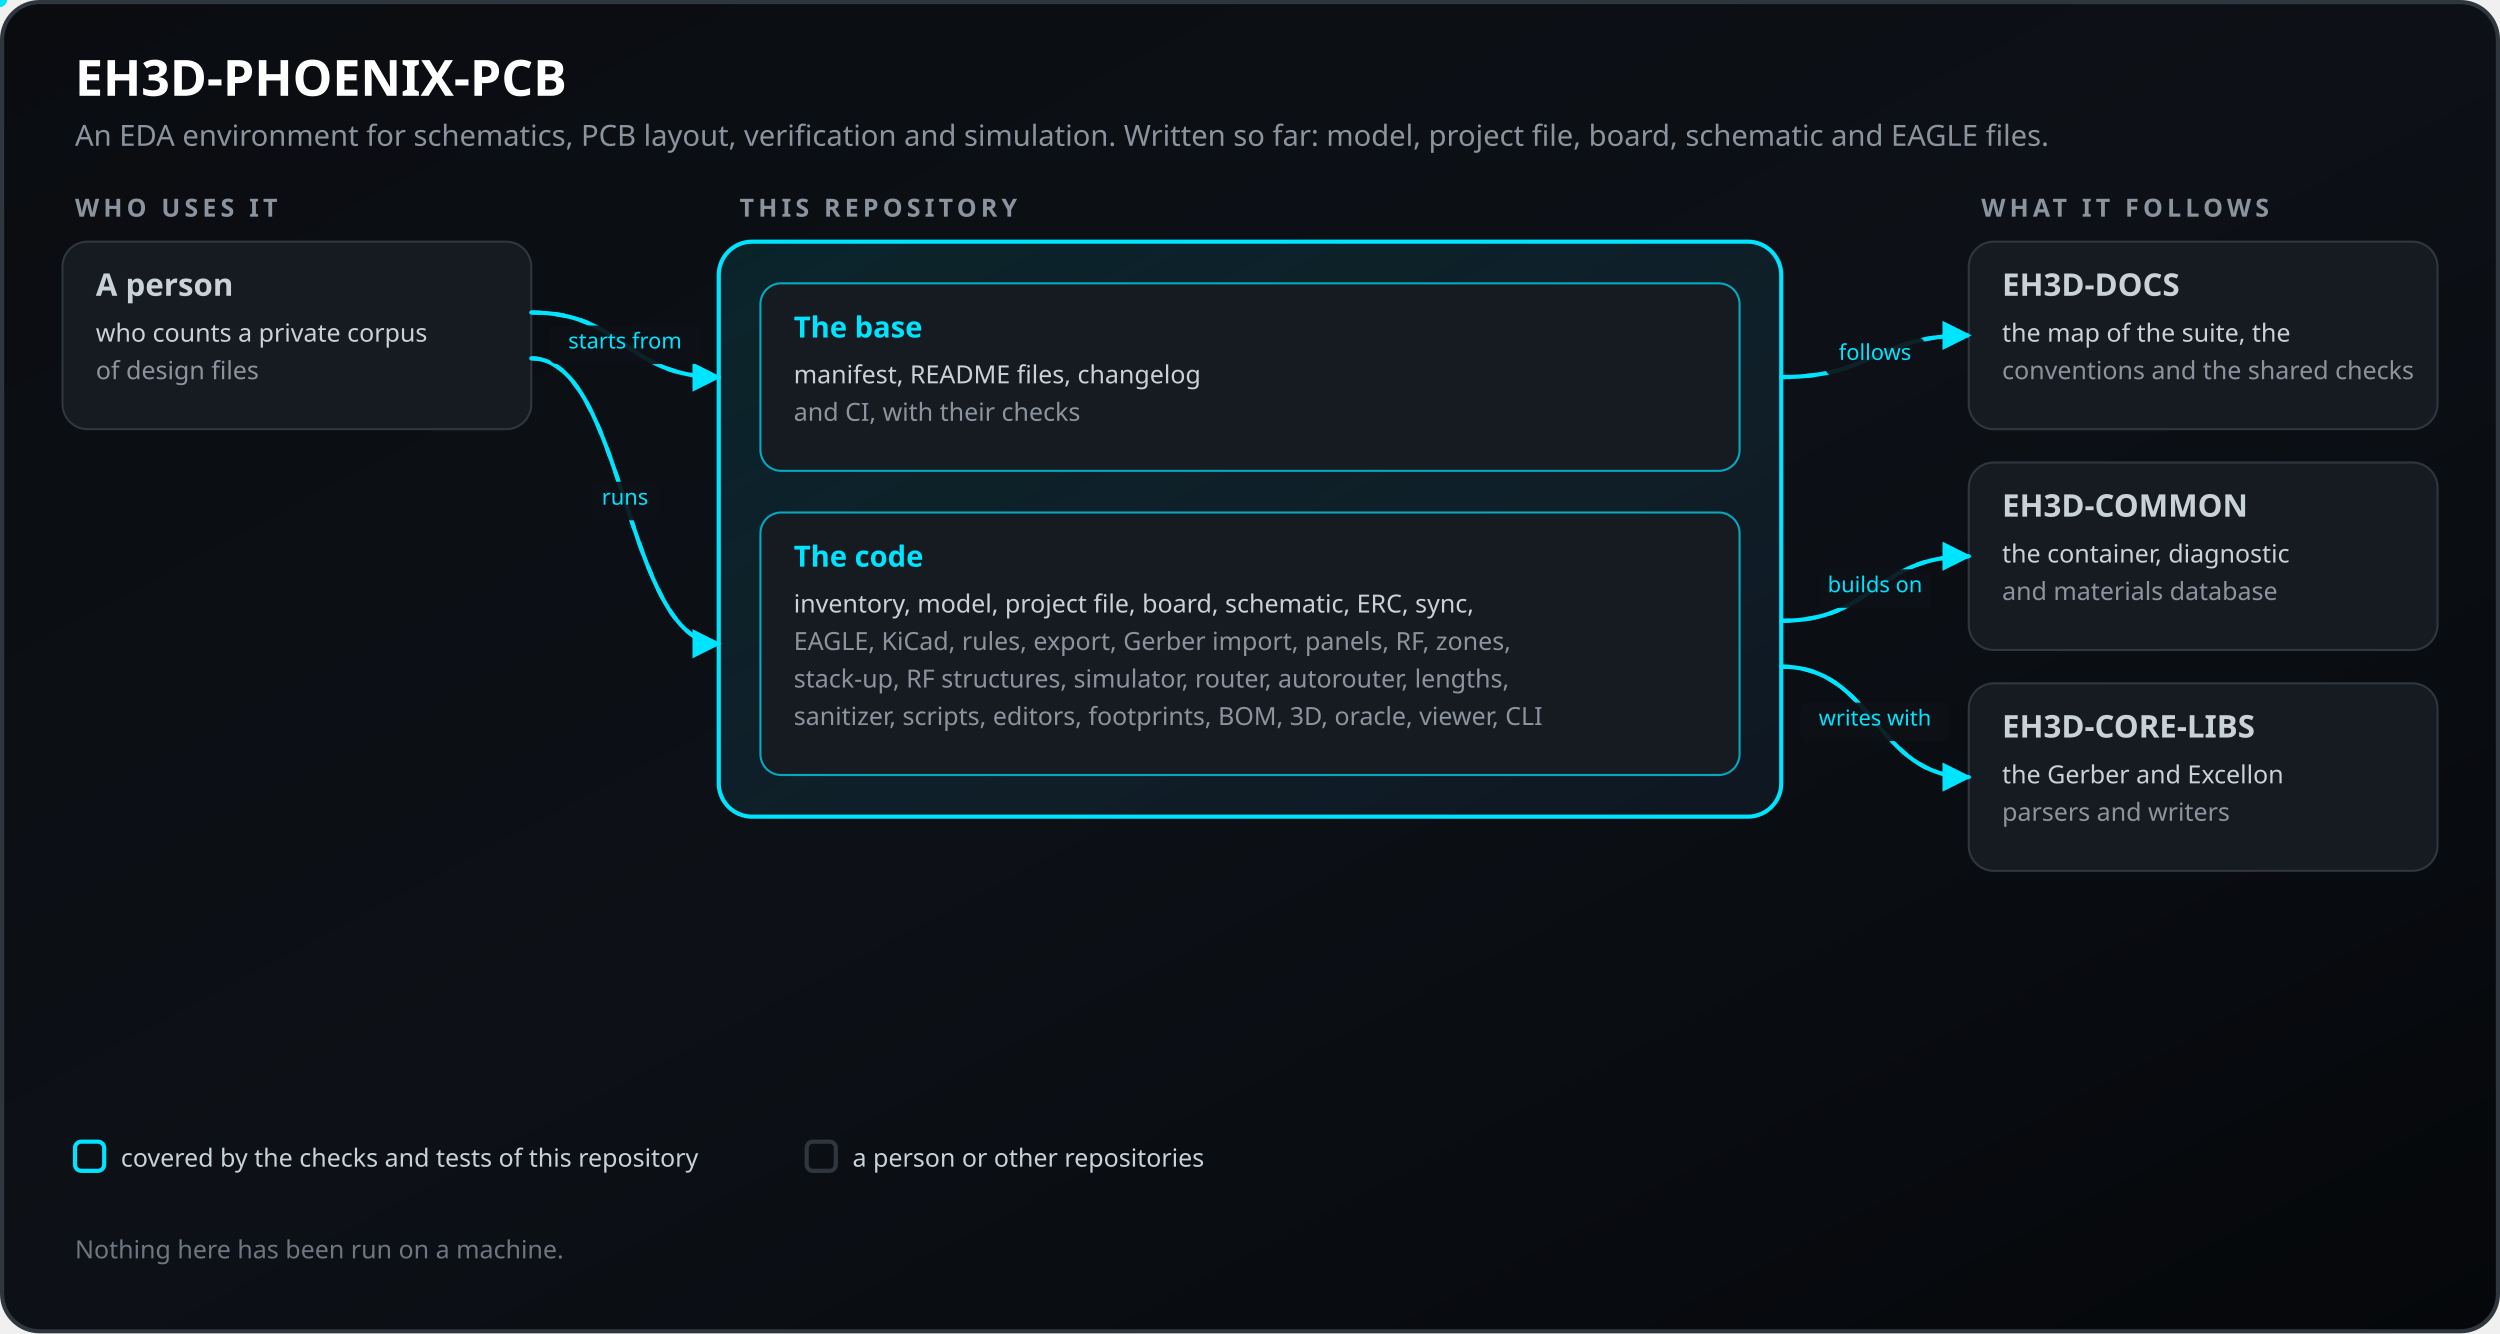
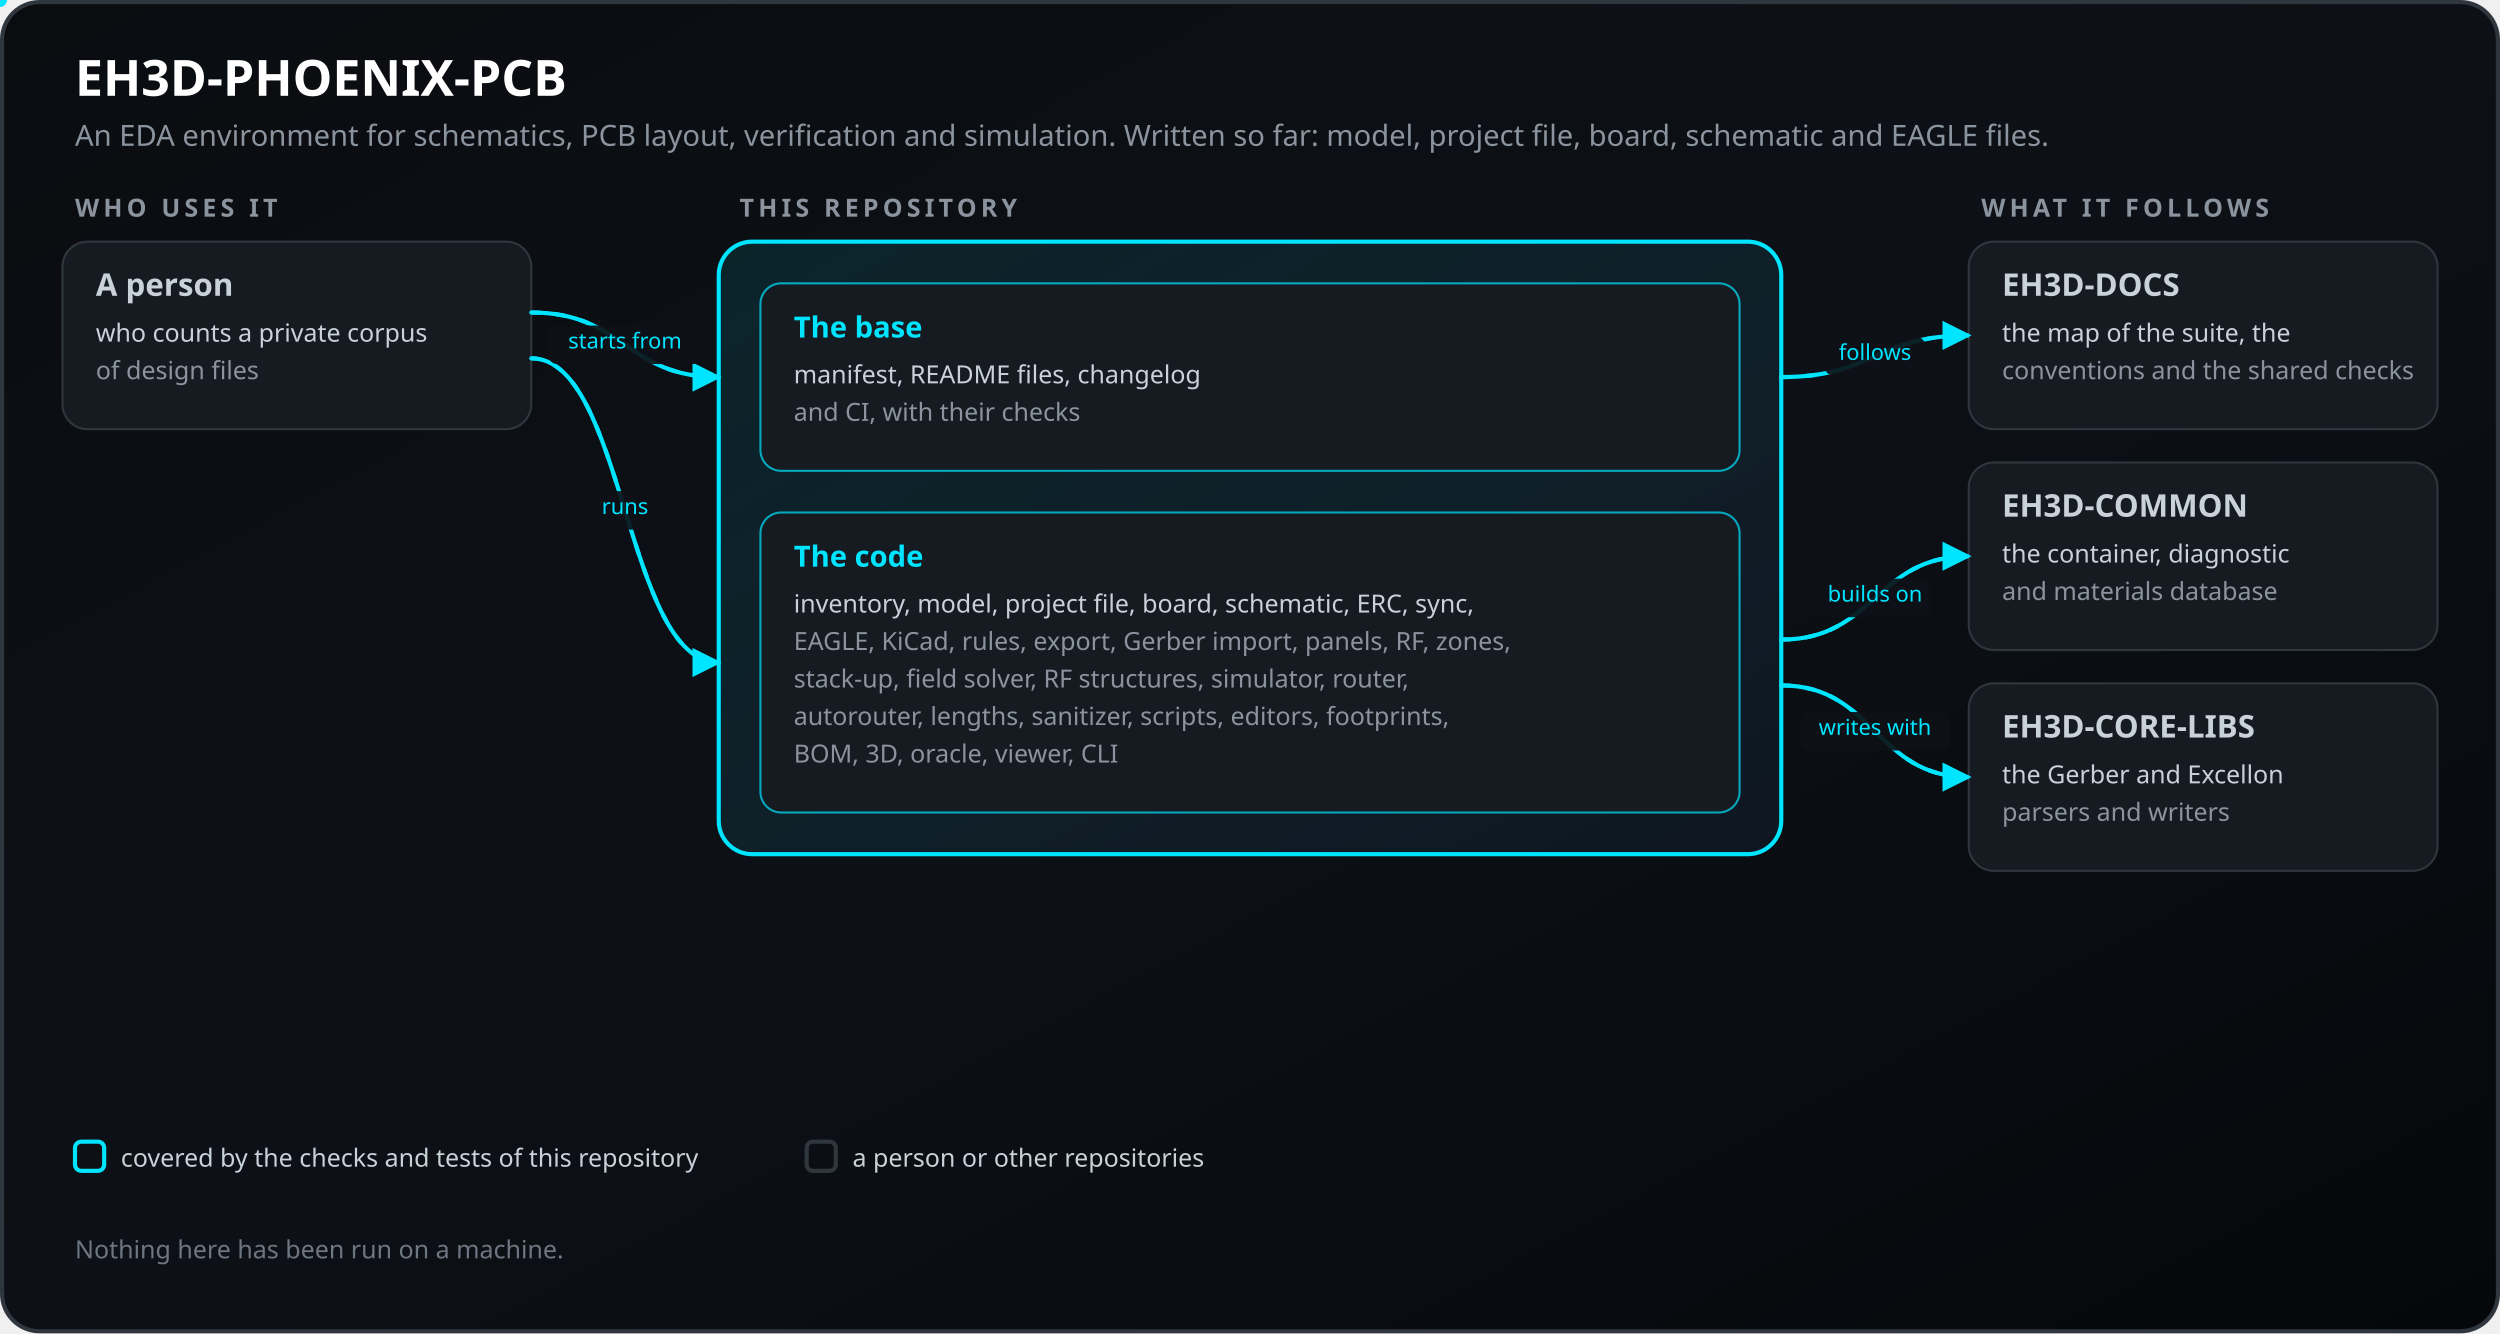
<svg xmlns="http://www.w3.org/2000/svg" viewBox="0 0 1200 640" width="1200" height="640" role="img" aria-labelledby="t d" font-family="'Segoe UI','Noto Sans','Noto Sans CJK SC','Microsoft YaHei','Yu Gothic','Helvetica Neue',Helvetica,Arial,sans-serif">
  <defs>
    <linearGradient id="bg" x1="0" y1="0" x2="1" y2="1">
      <stop offset="0" stop-color="#0A0C10" />
      <stop offset="0.5" stop-color="#0D1117" />
      <stop offset="1" stop-color="#05070A" />
    </linearGradient>
    <linearGradient id="card" x1="0" y1="0" x2="1" y2="1">
      <stop offset="0" stop-color="#121821" />
      <stop offset="1" stop-color="#0B0F15" />
    </linearGradient>
    <linearGradient id="line" x1="0" y1="0" x2="1" y2="0">
      <stop offset="0" stop-color="#00E5FF" />
      <stop offset="1" stop-color="#FF0055" />
    </linearGradient>
    <filter id="glow" x="-50%" y="-50%" width="200%" height="200%">
      <feGaussianBlur stdDeviation="3" result="b" />
      <feMerge>
        <feMergeNode in="b" />
        <feMergeNode in="SourceGraphic" />
      </feMerge>
    </filter>
    <linearGradient id="svc" x1="0" y1="0" x2="1" y2="1">
      <stop offset="0" stop-color="#00E5FF" stop-opacity="0.10" />
      <stop offset="1" stop-color="#4DA3FF" stop-opacity="0.06" />
    </linearGradient>
    <marker id="m00E5FF" viewBox="0 0 10 10" refX="9" refY="5" markerWidth="7" markerHeight="7" orient="auto-start-reverse">
      <path d="M0 0L10 5L0 10z" fill="#00E5FF" />
    </marker>
    <marker id="m30363D" viewBox="0 0 10 10" refX="9" refY="5" markerWidth="7" markerHeight="7" orient="auto-start-reverse">
      <path d="M0 0L10 5L0 10z" fill="#8B949E" />
    </marker>
  </defs>
  <rect x="1" y="1" width="1198" height="638" rx="18" fill="url(#bg)" stroke="#30363D" stroke-width="2" />
  <text x="36" y="46" font-family="'Segoe UI','Noto Sans','Noto Sans CJK SC','Microsoft YaHei','Yu Gothic','Helvetica Neue',Helvetica,Arial,sans-serif" font-size="24" font-weight="700" fill="#FFFFFF" text-anchor="start">EH3D-PHOENIX-PCB</text>
  <text x="36" y="70" font-family="'Segoe UI','Noto Sans','Noto Sans CJK SC','Microsoft YaHei','Yu Gothic','Helvetica Neue',Helvetica,Arial,sans-serif" font-size="14" font-weight="400" fill="#8B949E" text-anchor="start">An EDA environment for schematics, PCB layout, verification and simulation. Written so far: model, project file, board, schematic and EAGLE files.</text>
  <text x="36" y="104" font-family="'Segoe UI','Noto Sans','Noto Sans CJK SC','Microsoft YaHei','Yu Gothic','Helvetica Neue',Helvetica,Arial,sans-serif" font-size="12" font-weight="700" fill="#8B949E" text-anchor="start" letter-spacing="2">WHO USES IT</text>
  <text x="355" y="104" font-family="'Segoe UI','Noto Sans','Noto Sans CJK SC','Microsoft YaHei','Yu Gothic','Helvetica Neue',Helvetica,Arial,sans-serif" font-size="12" font-weight="700" fill="#8B949E" text-anchor="start" letter-spacing="2">THIS REPOSITORY</text>
  <text x="951" y="104" font-family="'Segoe UI','Noto Sans','Noto Sans CJK SC','Microsoft YaHei','Yu Gothic','Helvetica Neue',Helvetica,Arial,sans-serif" font-size="12" font-weight="700" fill="#8B949E" text-anchor="start" letter-spacing="2">WHAT IT FOLLOWS</text>
-   <rect x="345" y="116" width="510" height="276" rx="16" fill="url(#svc)" stroke="#00E5FF" stroke-width="2">
+   <rect x="345" y="116" width="510" height="294" rx="16" fill="url(#svc)" stroke="#00E5FF" stroke-width="2">
    <animate attributeName="stroke-opacity" values="0.55;1;0.55" dur="4s" repeatCount="indefinite" />
  </rect>
  <rect x="30" y="116" width="225" height="90" rx="12" fill="#161B22" stroke="#30363D" stroke-width="1" />
  <text x="46" y="142" font-family="'Segoe UI','Noto Sans','Noto Sans CJK SC','Microsoft YaHei','Yu Gothic','Helvetica Neue',Helvetica,Arial,sans-serif" font-size="15" font-weight="700" fill="#C9D1D9" text-anchor="start">A person</text>
  <text x="46" y="164" font-family="'Segoe UI','Noto Sans','Noto Sans CJK SC','Microsoft YaHei','Yu Gothic','Helvetica Neue',Helvetica,Arial,sans-serif" font-size="12" font-weight="400" fill="#C9D1D9" text-anchor="start">who counts a private corpus</text>
  <text x="46" y="182" font-family="'Segoe UI','Noto Sans','Noto Sans CJK SC','Microsoft YaHei','Yu Gothic','Helvetica Neue',Helvetica,Arial,sans-serif" font-size="12" font-weight="400" fill="#8B949E" text-anchor="start">of design files</text>
  <rect x="365" y="136" width="470" height="90" rx="10" fill="#161B22" stroke="#00E5FF" stroke-width="1" stroke-opacity="0.7">
    <animate attributeName="stroke-opacity" values="0.45;1;0.45;0.45" keyTimes="0;0.08;0.2;1" dur="6s" begin="0s" repeatCount="indefinite" />
    <animate attributeName="stroke-width" values="1;2.4;1;1" keyTimes="0;0.08;0.2;1" dur="6s" begin="0s" repeatCount="indefinite" />
  </rect>
  <text x="381" y="162" font-family="'Segoe UI','Noto Sans','Noto Sans CJK SC','Microsoft YaHei','Yu Gothic','Helvetica Neue',Helvetica,Arial,sans-serif" font-size="14" font-weight="700" fill="#00E5FF" text-anchor="start">The base</text>
  <text x="381" y="184" font-family="'Segoe UI','Noto Sans','Noto Sans CJK SC','Microsoft YaHei','Yu Gothic','Helvetica Neue',Helvetica,Arial,sans-serif" font-size="12" font-weight="400" fill="#C9D1D9" text-anchor="start">manifest, README files, changelog</text>
  <text x="381" y="202" font-family="'Segoe UI','Noto Sans','Noto Sans CJK SC','Microsoft YaHei','Yu Gothic','Helvetica Neue',Helvetica,Arial,sans-serif" font-size="12" font-weight="400" fill="#8B949E" text-anchor="start">and CI, with their checks</text>
-   <rect x="365" y="246" width="470" height="126" rx="10" fill="#161B22" stroke="#00E5FF" stroke-width="1" stroke-opacity="0.7">
+   <rect x="365" y="246" width="470" height="144" rx="10" fill="#161B22" stroke="#00E5FF" stroke-width="1" stroke-opacity="0.7">
    <animate attributeName="stroke-opacity" values="0.45;1;0.45;0.45" keyTimes="0;0.08;0.2;1" dur="6s" begin="1s" repeatCount="indefinite" />
    <animate attributeName="stroke-width" values="1;2.4;1;1" keyTimes="0;0.08;0.2;1" dur="6s" begin="1s" repeatCount="indefinite" />
  </rect>
  <text x="381" y="272" font-family="'Segoe UI','Noto Sans','Noto Sans CJK SC','Microsoft YaHei','Yu Gothic','Helvetica Neue',Helvetica,Arial,sans-serif" font-size="14" font-weight="700" fill="#00E5FF" text-anchor="start">The code</text>
  <text x="381" y="294" font-family="'Segoe UI','Noto Sans','Noto Sans CJK SC','Microsoft YaHei','Yu Gothic','Helvetica Neue',Helvetica,Arial,sans-serif" font-size="12" font-weight="400" fill="#C9D1D9" text-anchor="start">inventory, model, project file, board, schematic, ERC, sync,</text>
  <text x="381" y="312" font-family="'Segoe UI','Noto Sans','Noto Sans CJK SC','Microsoft YaHei','Yu Gothic','Helvetica Neue',Helvetica,Arial,sans-serif" font-size="12" font-weight="400" fill="#8B949E" text-anchor="start">EAGLE, KiCad, rules, export, Gerber import, panels, RF, zones,</text>
-   <text x="381" y="330" font-family="'Segoe UI','Noto Sans','Noto Sans CJK SC','Microsoft YaHei','Yu Gothic','Helvetica Neue',Helvetica,Arial,sans-serif" font-size="12" font-weight="400" fill="#8B949E" text-anchor="start">stack-up, RF structures, simulator, router, autorouter, lengths,</text>
-   <text x="381" y="348" font-family="'Segoe UI','Noto Sans','Noto Sans CJK SC','Microsoft YaHei','Yu Gothic','Helvetica Neue',Helvetica,Arial,sans-serif" font-size="12" font-weight="400" fill="#8B949E" text-anchor="start">sanitizer, scripts, editors, footprints, BOM, 3D, oracle, viewer, CLI</text>
+   <text x="381" y="330" font-family="'Segoe UI','Noto Sans','Noto Sans CJK SC','Microsoft YaHei','Yu Gothic','Helvetica Neue',Helvetica,Arial,sans-serif" font-size="12" font-weight="400" fill="#8B949E" text-anchor="start">stack-up, field solver, RF structures, simulator, router,</text>
+   <text x="381" y="348" font-family="'Segoe UI','Noto Sans','Noto Sans CJK SC','Microsoft YaHei','Yu Gothic','Helvetica Neue',Helvetica,Arial,sans-serif" font-size="12" font-weight="400" fill="#8B949E" text-anchor="start">autorouter, lengths, sanitizer, scripts, editors, footprints,</text>
+   <text x="381" y="366" font-family="'Segoe UI','Noto Sans','Noto Sans CJK SC','Microsoft YaHei','Yu Gothic','Helvetica Neue',Helvetica,Arial,sans-serif" font-size="12" font-weight="400" fill="#8B949E" text-anchor="start">BOM, 3D, oracle, viewer, CLI</text>
  <rect x="945" y="116" width="225" height="90" rx="12" fill="#161B22" stroke="#30363D" stroke-width="1" />
  <text x="961" y="142" font-family="'Segoe UI','Noto Sans','Noto Sans CJK SC','Microsoft YaHei','Yu Gothic','Helvetica Neue',Helvetica,Arial,sans-serif" font-size="15" font-weight="700" fill="#C9D1D9" text-anchor="start">EH3D-DOCS</text>
  <text x="961" y="164" font-family="'Segoe UI','Noto Sans','Noto Sans CJK SC','Microsoft YaHei','Yu Gothic','Helvetica Neue',Helvetica,Arial,sans-serif" font-size="12" font-weight="400" fill="#C9D1D9" text-anchor="start">the map of the suite, the</text>
  <text x="961" y="182" font-family="'Segoe UI','Noto Sans','Noto Sans CJK SC','Microsoft YaHei','Yu Gothic','Helvetica Neue',Helvetica,Arial,sans-serif" font-size="12" font-weight="400" fill="#8B949E" text-anchor="start">conventions and the shared checks</text>
  <rect x="945" y="222" width="225" height="90" rx="12" fill="#161B22" stroke="#30363D" stroke-width="1" />
  <text x="961" y="248" font-family="'Segoe UI','Noto Sans','Noto Sans CJK SC','Microsoft YaHei','Yu Gothic','Helvetica Neue',Helvetica,Arial,sans-serif" font-size="15" font-weight="700" fill="#C9D1D9" text-anchor="start">EH3D-COMMON</text>
  <text x="961" y="270" font-family="'Segoe UI','Noto Sans','Noto Sans CJK SC','Microsoft YaHei','Yu Gothic','Helvetica Neue',Helvetica,Arial,sans-serif" font-size="12" font-weight="400" fill="#C9D1D9" text-anchor="start">the container, diagnostic</text>
  <text x="961" y="288" font-family="'Segoe UI','Noto Sans','Noto Sans CJK SC','Microsoft YaHei','Yu Gothic','Helvetica Neue',Helvetica,Arial,sans-serif" font-size="12" font-weight="400" fill="#8B949E" text-anchor="start">and materials database</text>
  <rect x="945" y="328" width="225" height="90" rx="12" fill="#161B22" stroke="#30363D" stroke-width="1" />
  <text x="961" y="354" font-family="'Segoe UI','Noto Sans','Noto Sans CJK SC','Microsoft YaHei','Yu Gothic','Helvetica Neue',Helvetica,Arial,sans-serif" font-size="15" font-weight="700" fill="#C9D1D9" text-anchor="start">EH3D-CORE-LIBS</text>
  <text x="961" y="376" font-family="'Segoe UI','Noto Sans','Noto Sans CJK SC','Microsoft YaHei','Yu Gothic','Helvetica Neue',Helvetica,Arial,sans-serif" font-size="12" font-weight="400" fill="#C9D1D9" text-anchor="start">the Gerber and Excellon</text>
  <text x="961" y="394" font-family="'Segoe UI','Noto Sans','Noto Sans CJK SC','Microsoft YaHei','Yu Gothic','Helvetica Neue',Helvetica,Arial,sans-serif" font-size="12" font-weight="400" fill="#8B949E" text-anchor="start">parsers and writers</text>
  <path id="p0" d="M255 150 C300 150 300 181 345 181" stroke="#00E5FF" stroke-width="2" fill="none" marker-end="url(#m00E5FF)" />
  <path d="M255 150 C300 150 300 181 345 181" stroke="#00E5FF" stroke-width="2" fill="none" stroke-linecap="round" stroke-dasharray="4 8" opacity="0.95">
    <animate attributeName="stroke-dashoffset" from="0" to="-24" dur="1.2s" repeatCount="indefinite" />
  </path>
  <circle r="3.2" fill="#00E5FF">
    <animateMotion dur="1.8s" begin="0.00s" repeatCount="indefinite">
      <mpath href="#p0" />
    </animateMotion>
    <animate attributeName="opacity" values="0;1;1;0" keyTimes="0;0.15;0.85;1" dur="1.8s" begin="0.00s" repeatCount="indefinite" />
  </circle>
  <path id="p1" d="M855 181 C900 181 900 161 945 161" stroke="#00E5FF" stroke-width="2" fill="none" marker-end="url(#m00E5FF)" />
  <path d="M855 181 C900 181 900 161 945 161" stroke="#00E5FF" stroke-width="2" fill="none" stroke-linecap="round" stroke-dasharray="4 8" opacity="0.95">
    <animate attributeName="stroke-dashoffset" from="0" to="-24" dur="1.2s" repeatCount="indefinite" />
  </path>
  <circle r="3.2" fill="#00E5FF">
    <animateMotion dur="1.8s" begin="0.35s" repeatCount="indefinite">
      <mpath href="#p1" />
    </animateMotion>
    <animate attributeName="opacity" values="0;1;1;0" keyTimes="0;0.15;0.85;1" dur="1.8s" begin="0.35s" repeatCount="indefinite" />
  </circle>
-   <path id="p2" d="M255 172 C300 172 300 309 345 309" stroke="#00E5FF" stroke-width="2" fill="none" marker-end="url(#m00E5FF)" />
-   <path d="M255 172 C300 172 300 309 345 309" stroke="#00E5FF" stroke-width="2" fill="none" stroke-linecap="round" stroke-dasharray="4 8" opacity="0.95">
+   <path id="p2" d="M255 172 C300 172 300 318 345 318" stroke="#00E5FF" stroke-width="2" fill="none" marker-end="url(#m00E5FF)" />
+   <path d="M255 172 C300 172 300 318 345 318" stroke="#00E5FF" stroke-width="2" fill="none" stroke-linecap="round" stroke-dasharray="4 8" opacity="0.95">
    <animate attributeName="stroke-dashoffset" from="0" to="-24" dur="1.2s" repeatCount="indefinite" />
  </path>
  <circle r="3.2" fill="#00E5FF">
    <animateMotion dur="1.8s" begin="0.70s" repeatCount="indefinite">
      <mpath href="#p2" />
    </animateMotion>
    <animate attributeName="opacity" values="0;1;1;0" keyTimes="0;0.15;0.85;1" dur="1.8s" begin="0.70s" repeatCount="indefinite" />
  </circle>
-   <path id="p3" d="M855 298 C900 298 900 267 945 267" stroke="#00E5FF" stroke-width="2" fill="none" marker-end="url(#m00E5FF)" />
-   <path d="M855 298 C900 298 900 267 945 267" stroke="#00E5FF" stroke-width="2" fill="none" stroke-linecap="round" stroke-dasharray="4 8" opacity="0.95">
+   <path id="p3" d="M855 307 C900 307 900 267 945 267" stroke="#00E5FF" stroke-width="2" fill="none" marker-end="url(#m00E5FF)" />
+   <path d="M855 307 C900 307 900 267 945 267" stroke="#00E5FF" stroke-width="2" fill="none" stroke-linecap="round" stroke-dasharray="4 8" opacity="0.95">
    <animate attributeName="stroke-dashoffset" from="0" to="-24" dur="1.2s" repeatCount="indefinite" />
  </path>
  <circle r="3.2" fill="#00E5FF">
    <animateMotion dur="1.8s" begin="1.05s" repeatCount="indefinite">
      <mpath href="#p3" />
    </animateMotion>
    <animate attributeName="opacity" values="0;1;1;0" keyTimes="0;0.15;0.85;1" dur="1.8s" begin="1.05s" repeatCount="indefinite" />
  </circle>
-   <path id="p4" d="M855 320 C900 320 900 373 945 373" stroke="#00E5FF" stroke-width="2" fill="none" marker-end="url(#m00E5FF)" />
-   <path d="M855 320 C900 320 900 373 945 373" stroke="#00E5FF" stroke-width="2" fill="none" stroke-linecap="round" stroke-dasharray="4 8" opacity="0.95">
+   <path id="p4" d="M855 329 C900 329 900 373 945 373" stroke="#00E5FF" stroke-width="2" fill="none" marker-end="url(#m00E5FF)" />
+   <path d="M855 329 C900 329 900 373 945 373" stroke="#00E5FF" stroke-width="2" fill="none" stroke-linecap="round" stroke-dasharray="4 8" opacity="0.95">
    <animate attributeName="stroke-dashoffset" from="0" to="-24" dur="1.2s" repeatCount="indefinite" />
  </path>
  <circle r="3.2" fill="#00E5FF">
    <animateMotion dur="1.8s" begin="1.40s" repeatCount="indefinite">
      <mpath href="#p4" />
    </animateMotion>
    <animate attributeName="opacity" values="0;1;1;0" keyTimes="0;0.15;0.85;1" dur="1.8s" begin="1.40s" repeatCount="indefinite" />
  </circle>
  <rect x="263.395" y="156.25" width="73.21" height="18.5" rx="4" fill="#0D1117" opacity="0.92" />
  <text x="300" y="167.25" font-family="'Segoe UI','Noto Sans','Noto Sans CJK SC','Microsoft YaHei','Yu Gothic','Helvetica Neue',Helvetica,Arial,sans-serif" font-size="10.5" font-weight="400" fill="#00E5FF" text-anchor="middle">starts from</text>
  <rect x="875.995" y="161.75" width="48.01" height="18.5" rx="4" fill="#0D1117" opacity="0.92" />
  <text x="900" y="172.75" font-family="'Segoe UI','Noto Sans','Noto Sans CJK SC','Microsoft YaHei','Yu Gothic','Helvetica Neue',Helvetica,Arial,sans-serif" font-size="10.5" font-weight="400" fill="#00E5FF" text-anchor="middle">follows</text>
-   <rect x="283.66" y="231.25" width="32.68" height="18.5" rx="4" fill="#0D1117" opacity="0.92" />
-   <text x="300" y="242.25" font-family="'Segoe UI','Noto Sans','Noto Sans CJK SC','Microsoft YaHei','Yu Gothic','Helvetica Neue',Helvetica,Arial,sans-serif" font-size="10.5" font-weight="400" fill="#00E5FF" text-anchor="middle">runs</text>
-   <rect x="873.265" y="273.25" width="53.47" height="18.5" rx="4" fill="#0D1117" opacity="0.92" />
-   <text x="900" y="284.25" font-family="'Segoe UI','Noto Sans','Noto Sans CJK SC','Microsoft YaHei','Yu Gothic','Helvetica Neue',Helvetica,Arial,sans-serif" font-size="10.5" font-weight="400" fill="#00E5FF" text-anchor="middle">builds on</text>
-   <rect x="864.235" y="337.25" width="71.53" height="18.5" rx="4" fill="#0D1117" opacity="0.92" />
-   <text x="900" y="348.25" font-family="'Segoe UI','Noto Sans','Noto Sans CJK SC','Microsoft YaHei','Yu Gothic','Helvetica Neue',Helvetica,Arial,sans-serif" font-size="10.5" font-weight="400" fill="#00E5FF" text-anchor="middle">writes with</text>
+   <rect x="283.66" y="235.75" width="32.68" height="18.5" rx="4" fill="#0D1117" opacity="0.92" />
+   <text x="300" y="246.75" font-family="'Segoe UI','Noto Sans','Noto Sans CJK SC','Microsoft YaHei','Yu Gothic','Helvetica Neue',Helvetica,Arial,sans-serif" font-size="10.5" font-weight="400" fill="#00E5FF" text-anchor="middle">runs</text>
+   <rect x="873.265" y="277.75" width="53.47" height="18.5" rx="4" fill="#0D1117" opacity="0.92" />
+   <text x="900" y="288.75" font-family="'Segoe UI','Noto Sans','Noto Sans CJK SC','Microsoft YaHei','Yu Gothic','Helvetica Neue',Helvetica,Arial,sans-serif" font-size="10.5" font-weight="400" fill="#00E5FF" text-anchor="middle">builds on</text>
+   <rect x="864.235" y="341.75" width="71.53" height="18.5" rx="4" fill="#0D1117" opacity="0.92" />
+   <text x="900" y="352.75" font-family="'Segoe UI','Noto Sans','Noto Sans CJK SC','Microsoft YaHei','Yu Gothic','Helvetica Neue',Helvetica,Arial,sans-serif" font-size="10.5" font-weight="400" fill="#00E5FF" text-anchor="middle">writes with</text>
  <rect x="36" y="548" width="14" height="14" rx="3" fill="none" stroke="#00E5FF" stroke-width="2" />
  <text x="58" y="560" font-family="'Segoe UI','Noto Sans','Noto Sans CJK SC','Microsoft YaHei','Yu Gothic','Helvetica Neue',Helvetica,Arial,sans-serif" font-size="12" font-weight="400" fill="#C9D1D9" text-anchor="start">covered by the checks and tests of this repository</text>
  <rect x="387.2" y="548" width="14" height="14" rx="3" fill="none" stroke="#30363D" stroke-width="2" />
  <text x="409.2" y="560" font-family="'Segoe UI','Noto Sans','Noto Sans CJK SC','Microsoft YaHei','Yu Gothic','Helvetica Neue',Helvetica,Arial,sans-serif" font-size="12" font-weight="400" fill="#C9D1D9" text-anchor="start">a person or other repositories</text>
  <text x="36" y="604" font-family="'Segoe UI','Noto Sans','Noto Sans CJK SC','Microsoft YaHei','Yu Gothic','Helvetica Neue',Helvetica,Arial,sans-serif" font-size="12" font-weight="400" fill="#6E7681" text-anchor="start">Nothing here has been run on a machine.</text>
</svg>
